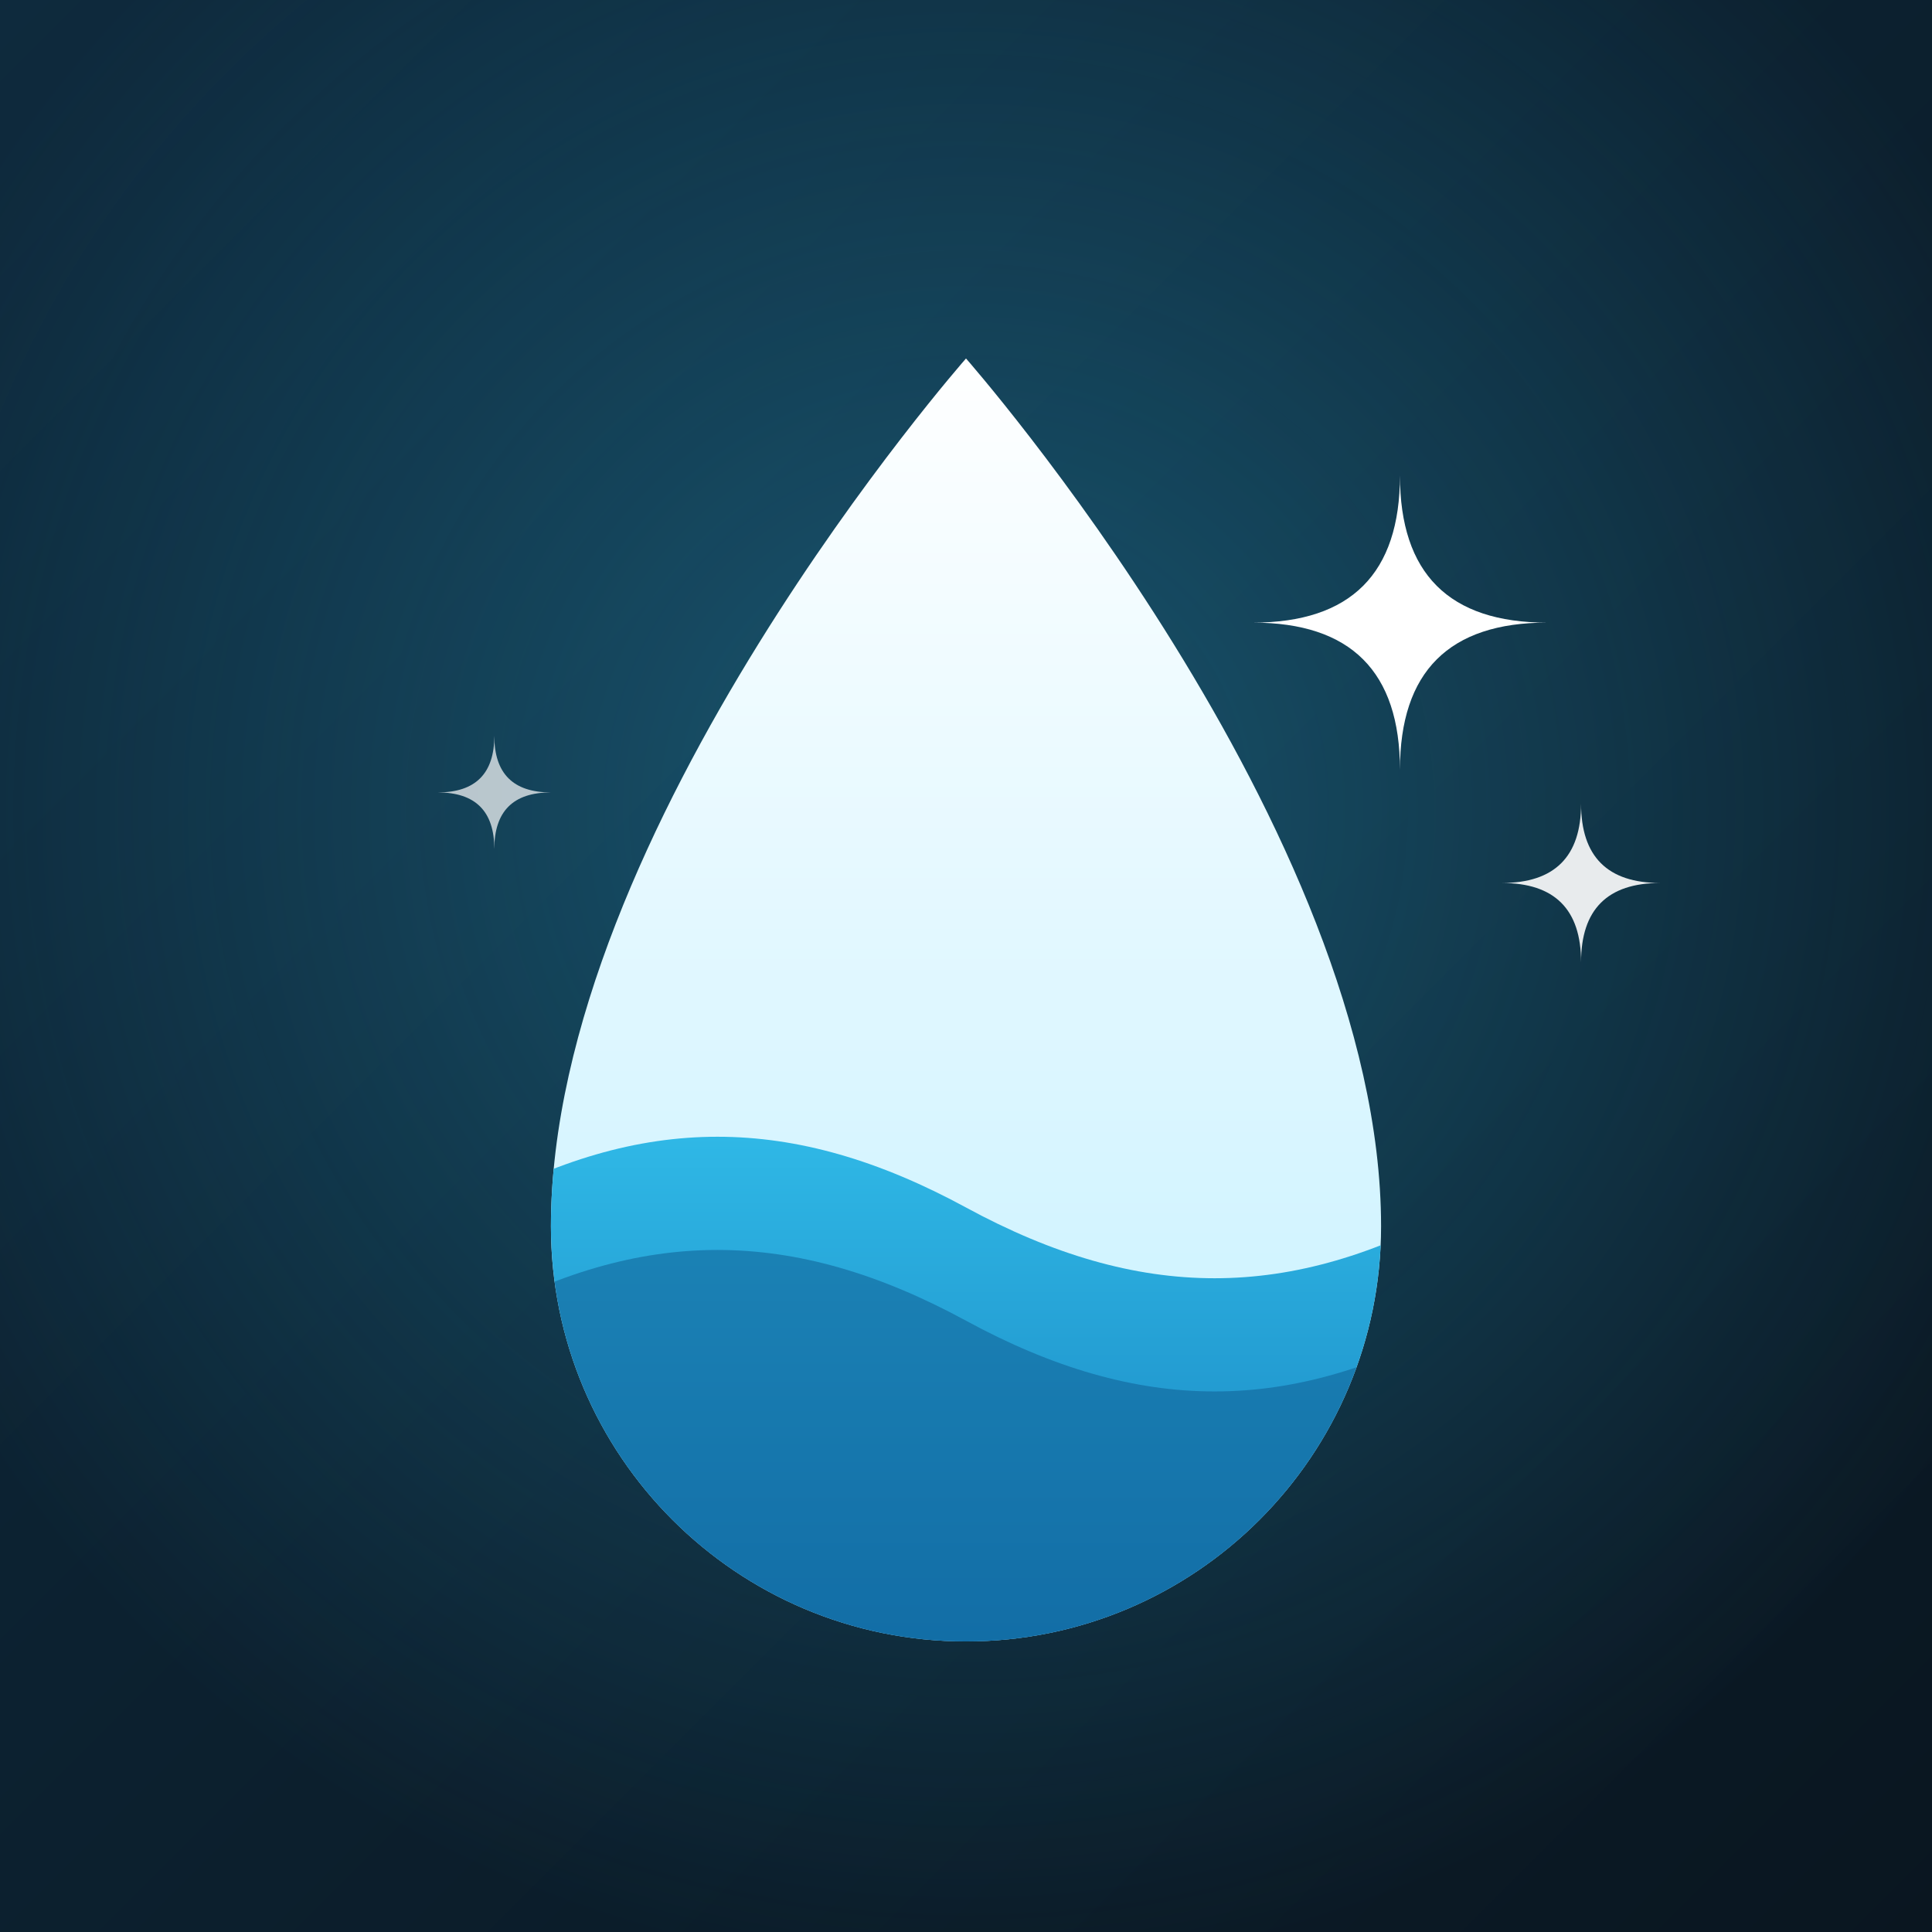
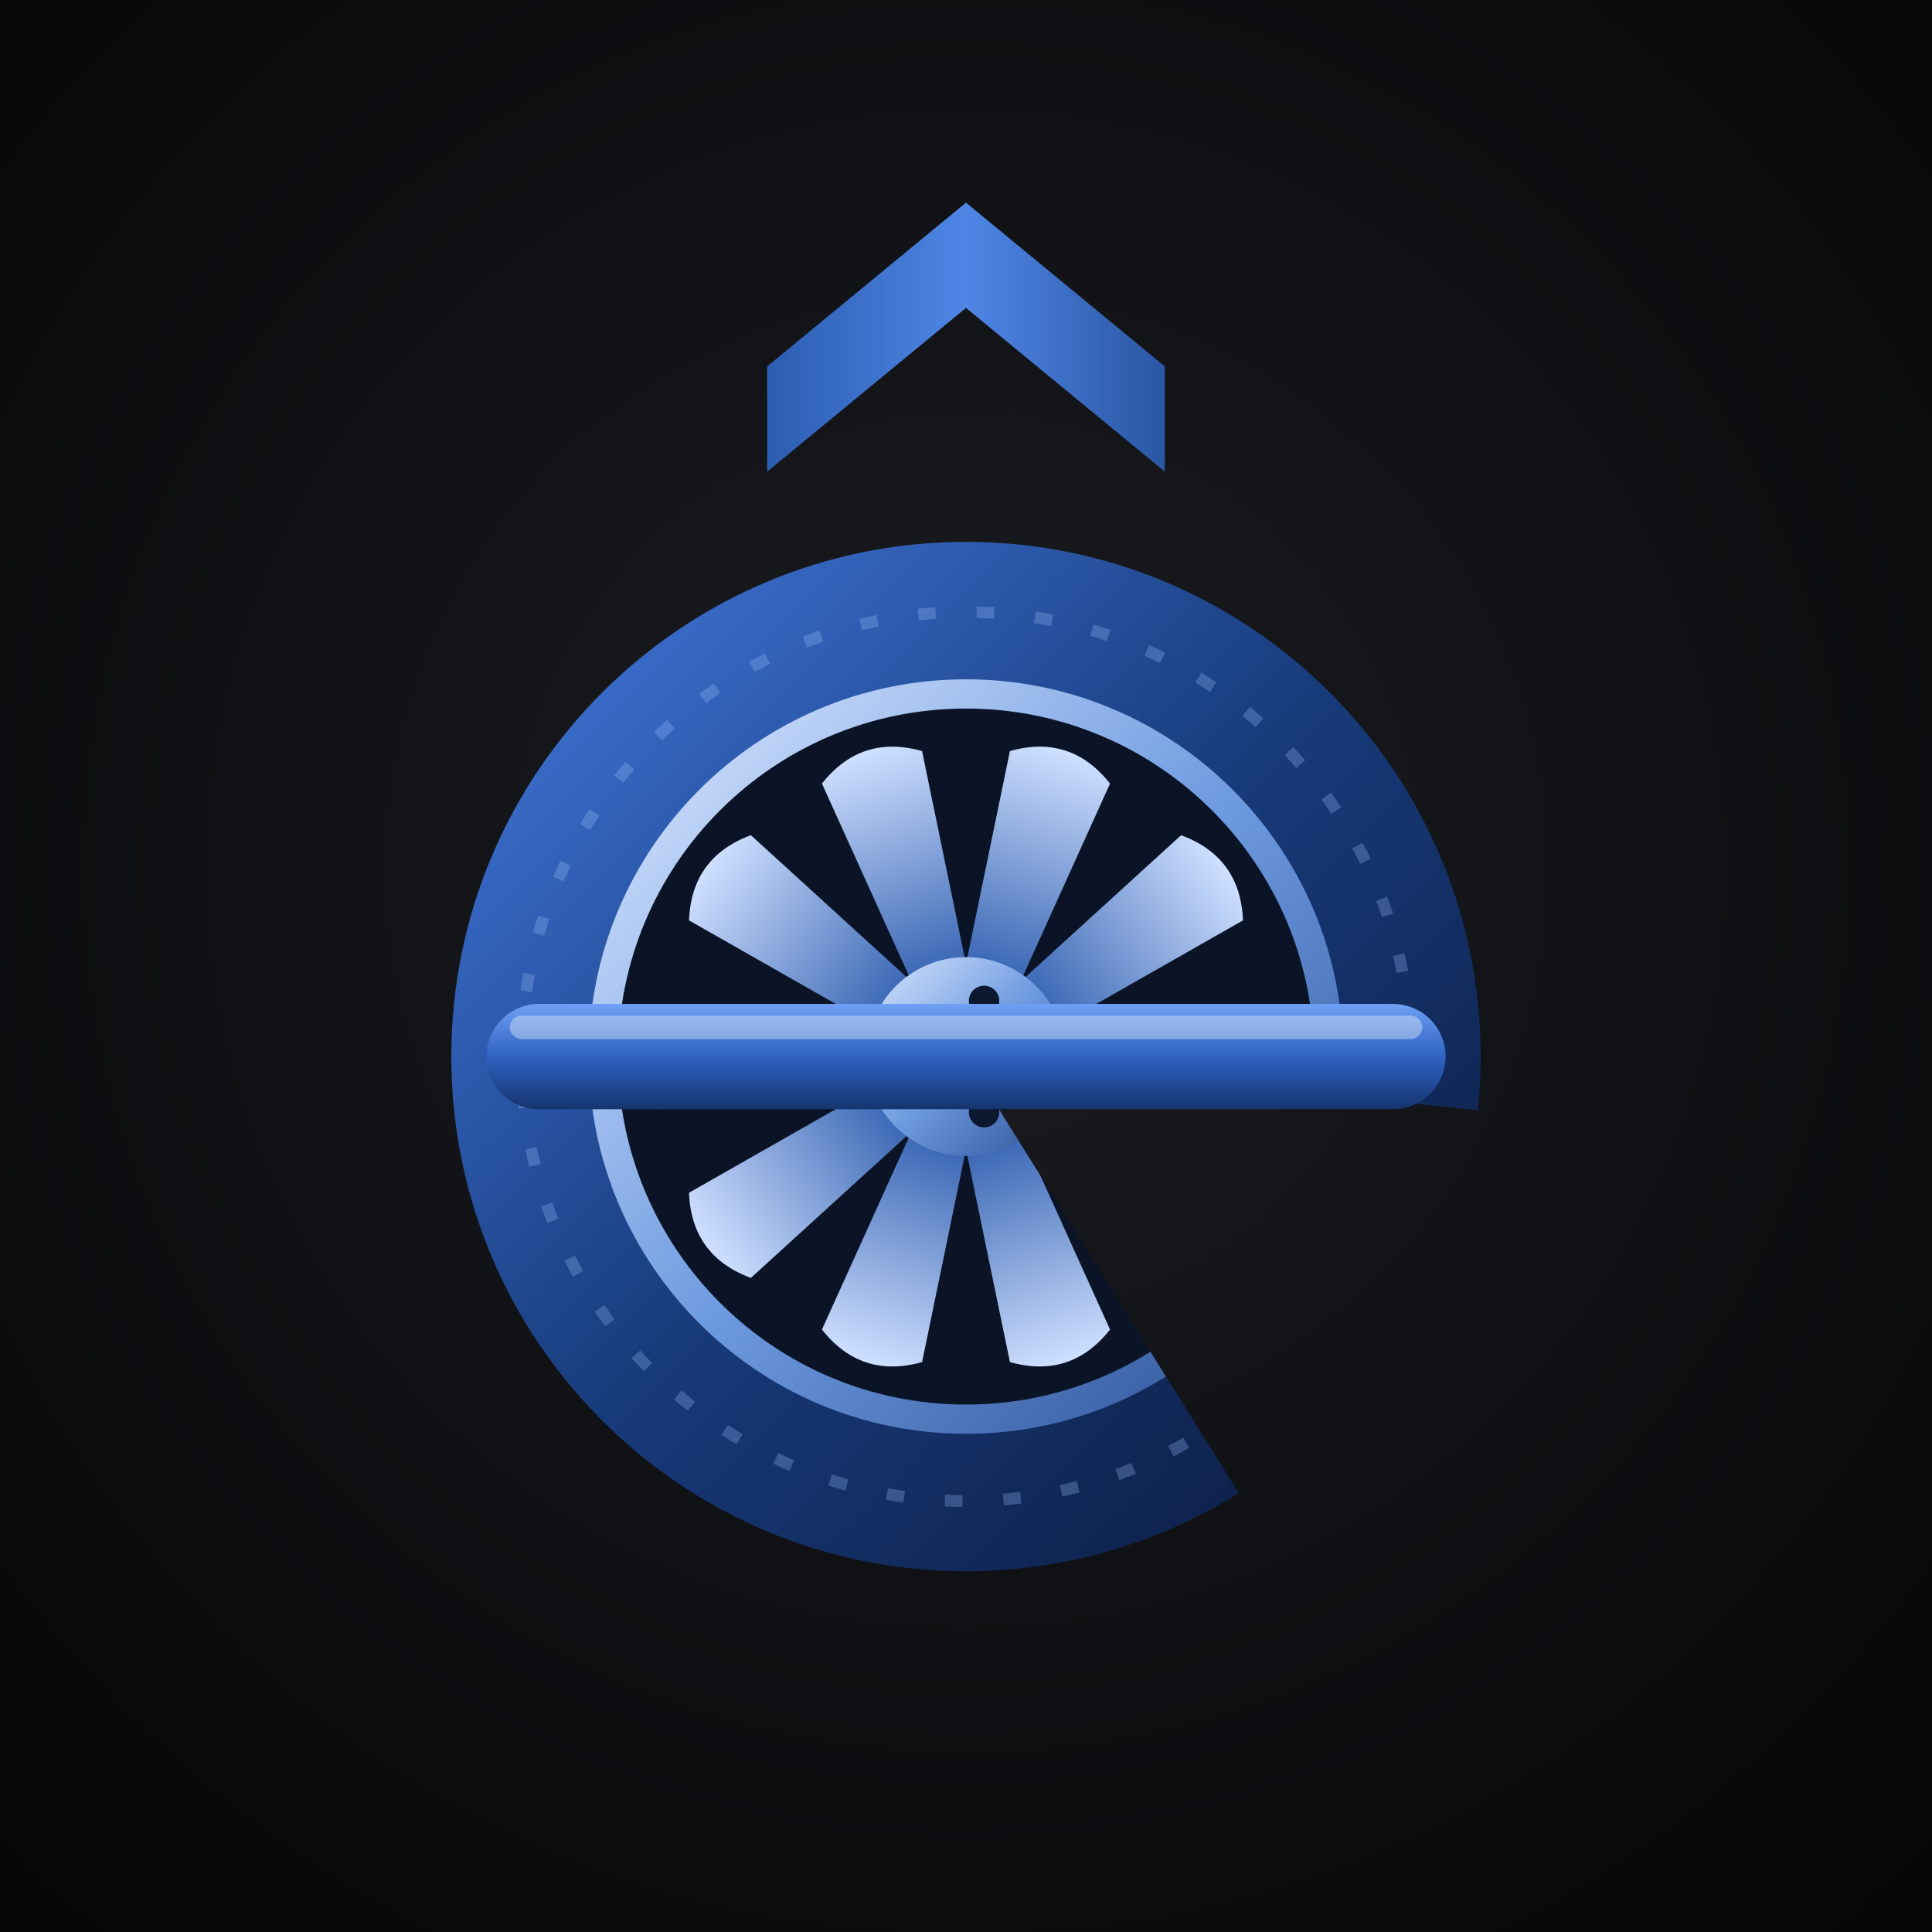
<svg xmlns="http://www.w3.org/2000/svg" viewBox="0 0 1024 1024" width="1024" height="1024">
  <defs>
-     <linearGradient id="fundo" x1="0" y1="0" x2="1" y2="1">
-       <stop offset="0" stop-color="#0E2A3D" />
-       <stop offset="1" stop-color="#0A1620" />
+     <radialGradient id="fundo" cx=".5" cy=".45" r=".75">
+       <stop offset="0" stop-color="#1b1d22" />
+       <stop offset="1" stop-color="#050506" />
+     </radialGradient>
+     <linearGradient id="letra" x1="0" y1="0" x2="0" y2="1">
+       <stop offset="0" stop-color="#8d96a6" />
+       <stop offset=".55" stop-color="#4b5362" />
+       <stop offset="1" stop-color="#262b35" />
    </linearGradient>
-     <radialGradient id="brilho" cx=".5" cy=".42" r=".6">
-       <stop offset="0" stop-color="#2FB8E6" stop-opacity=".35" />
-       <stop offset="1" stop-color="#2FB8E6" stop-opacity="0" />
-     </radialGradient>
+     <linearGradient id="carro" x1="0" y1="0" x2="1" y2="0">
+       <stop offset="0" stop-color="#2b5db0" />
+       <stop offset=".5" stop-color="#4f86e6" />
+       <stop offset="1" stop-color="#2a56a3" />
+     </linearGradient>
+     <linearGradient id="pneu" x1="0" y1="0" x2="1" y2="1">
+       <stop offset="0" stop-color="#3f74d6" />
+       <stop offset=".5" stop-color="#173a7a" />
+       <stop offset="1" stop-color="#0c1d42" />
+     </linearGradient>
+     <linearGradient id="aro" x1="0" y1="0" x2="1" y2="1">
+       <stop offset="0" stop-color="#dbe8ff" />
+       <stop offset=".5" stop-color="#6f9be0" />
+       <stop offset="1" stop-color="#2a4f94" />
+     </linearGradient>
+     <linearGradient id="raio" x1="0" y1="0" x2="0" y2="1">
+       <stop offset="0" stop-color="#cfe0ff" />
+       <stop offset="1" stop-color="#3c68b5" />
+     </linearGradient>
+     <linearGradient id="barra" x1="0" y1="0" x2="0" y2="1">
+       <stop offset="0" stop-color="#6fa0f5" />
+       <stop offset=".5" stop-color="#2f62c2" />
+       <stop offset="1" stop-color="#16346f" />
+     </linearGradient>
+     <linearGradient id="tag" x1="0" y1="0" x2="0" y2="1">
+       <stop offset="0" stop-color="#8a92a0" />
+       <stop offset="1" stop-color="#555c69" />
+     </linearGradient>
+     <filter id="sombra" x="-10%" y="-10%" width="130%" height="140%">
+       <feDropShadow dx="0" dy="6" stdDeviation="5" flood-color="#000" flood-opacity=".7" />
+     </filter>
  </defs>
  <rect width="1024" height="1024" fill="url(#fundo)" />
-   <rect width="1024" height="1024" fill="url(#brilho)" />
-   <defs>
-     <linearGradient id="gota" x1="0" y1="0" x2="0" y2="1">
-       <stop offset="0" stop-color="#FFFFFF" />
-       <stop offset="1" stop-color="#BFEFFF" />
-     </linearGradient>
-     <linearGradient id="agua" x1="0" y1="0" x2="0" y2="1">
-       <stop offset="0" stop-color="#2FB8E6" />
-       <stop offset="1" stop-color="#1479B8" />
-     </linearGradient>
-     <clipPath id="c">
-       <path d="M512 190 C512 190 292 440 292 650 A220 220 0 0 0 732 650 C732 440 512 190 512 190 Z" />
-     </clipPath>
-   </defs>
-   <path d="M512 190 C512 190 292 440 292 650 A220 220 0 0 0 732 650 C732 440 512 190 512 190 Z" fill="url(#gota)" />
-   <g clip-path="url(#c)">
-     <path d="M250 640 C340 590 420 590 512 640 C604 690 684 690 774 640 L774 900 L250 900 Z" fill="url(#agua)" />
-     <path d="M250 700 C340 650 420 650 512 700 C604 750 684 750 774 700 L774 900 L250 900 Z" fill="#0F5E94" opacity=".55" />
+   <g transform="translate(-1797.5 -345.2) scale(3.1)">
+     <path d="M711 174 L745 146 L779 174 L779 192 L745 164 L711 192 Z" fill="url(#carro)" />
+     <mask id="abertura">
+       <rect x="545" y="92" width="400" height="400" fill="#fff" />
+       <path d="M745.0 292.0 L1142.8 333.8 L1132.0 393.3 L1112.3 450.4 L1084.2 504.0 L1048.4 552.7 L1005.7 595.4 L957.0 631.2 Z" fill="#000" />
+     </mask>
+     <g mask="url(#abertura)">
+       <circle cx="745" cy="292" r="76" fill="none" stroke="url(#pneu)" stroke-width="24" />
+       <circle cx="745" cy="292" r="64" fill="#0a1426" />
+       <circle cx="745" cy="292" r="62" fill="none" stroke="url(#aro)" stroke-width="5" />
+       <g>
+         <g transform="rotate(18 745 292)">
+           <path d="M740 276 L736 240 Q745 234 754 240 L750 276 Z" fill="url(#raio)" />
+         </g>
+         <g transform="rotate(54 745 292)">
+           <path d="M740 276 L736 240 Q745 234 754 240 L750 276 Z" fill="url(#raio)" />
+         </g>
+         <g transform="rotate(90 745 292)">
+           <path d="M740 276 L736 240 Q745 234 754 240 L750 276 Z" fill="url(#raio)" />
+         </g>
+         <g transform="rotate(126 745 292)">
+           <path d="M740 276 L736 240 Q745 234 754 240 L750 276 Z" fill="url(#raio)" />
+         </g>
+         <g transform="rotate(162 745 292)">
+           <path d="M740 276 L736 240 Q745 234 754 240 L750 276 Z" fill="url(#raio)" />
+         </g>
+         <g transform="rotate(198 745 292)">
+           <path d="M740 276 L736 240 Q745 234 754 240 L750 276 Z" fill="url(#raio)" />
+         </g>
+         <g transform="rotate(234 745 292)">
+           <path d="M740 276 L736 240 Q745 234 754 240 L750 276 Z" fill="url(#raio)" />
+         </g>
+         <g transform="rotate(270 745 292)">
+           <path d="M740 276 L736 240 Q745 234 754 240 L750 276 Z" fill="url(#raio)" />
+         </g>
+         <g transform="rotate(306 745 292)">
+           <path d="M740 276 L736 240 Q745 234 754 240 L750 276 Z" fill="url(#raio)" />
+         </g>
+         <g transform="rotate(342 745 292)">
+           <path d="M740 276 L736 240 Q745 234 754 240 L750 276 Z" fill="url(#raio)" />
+         </g>
+       </g>
+       <circle cx="745" cy="292" r="17" fill="url(#aro)" />
+       <circle cx="755.0" cy="292.0" r="2.6" fill="#0b1830" />
+       <circle cx="748.09" cy="301.511" r="2.6" fill="#0b1830" />
+       <circle cx="736.91" cy="297.878" r="2.6" fill="#0b1830" />
+       <circle cx="736.91" cy="286.122" r="2.6" fill="#0b1830" />
+       <circle cx="748.09" cy="282.489" r="2.6" fill="#0b1830" />
+       <circle cx="745" cy="292" r="76" fill="none" stroke="#9ec3ff" stroke-opacity=".28" stroke-width="2" stroke-dasharray="3 7" />
+     </g>
+     <rect x="663" y="283" width="164" height="18" rx="9" fill="url(#barra)" />
+     <rect x="667" y="285" width="156" height="4" rx="2" fill="#fff" opacity=".35" />
  </g>
-   <path d="M742 252 Q742 330 820 330 Q742 330 742 408 Q742 330 664 330 Q742 330 742 252 Z" fill="#fff" />
-   <path d="M838 426 Q838 468 880 468 Q838 468 838 510 Q838 468 796 468 Q838 468 838 426 Z" fill="#fff" opacity=".9" />
-   <path d="M262 390 Q262 420 292 420 Q262 420 262 450 Q262 420 232 420 Q262 420 262 390 Z" fill="#fff" opacity=".7" />
</svg>
